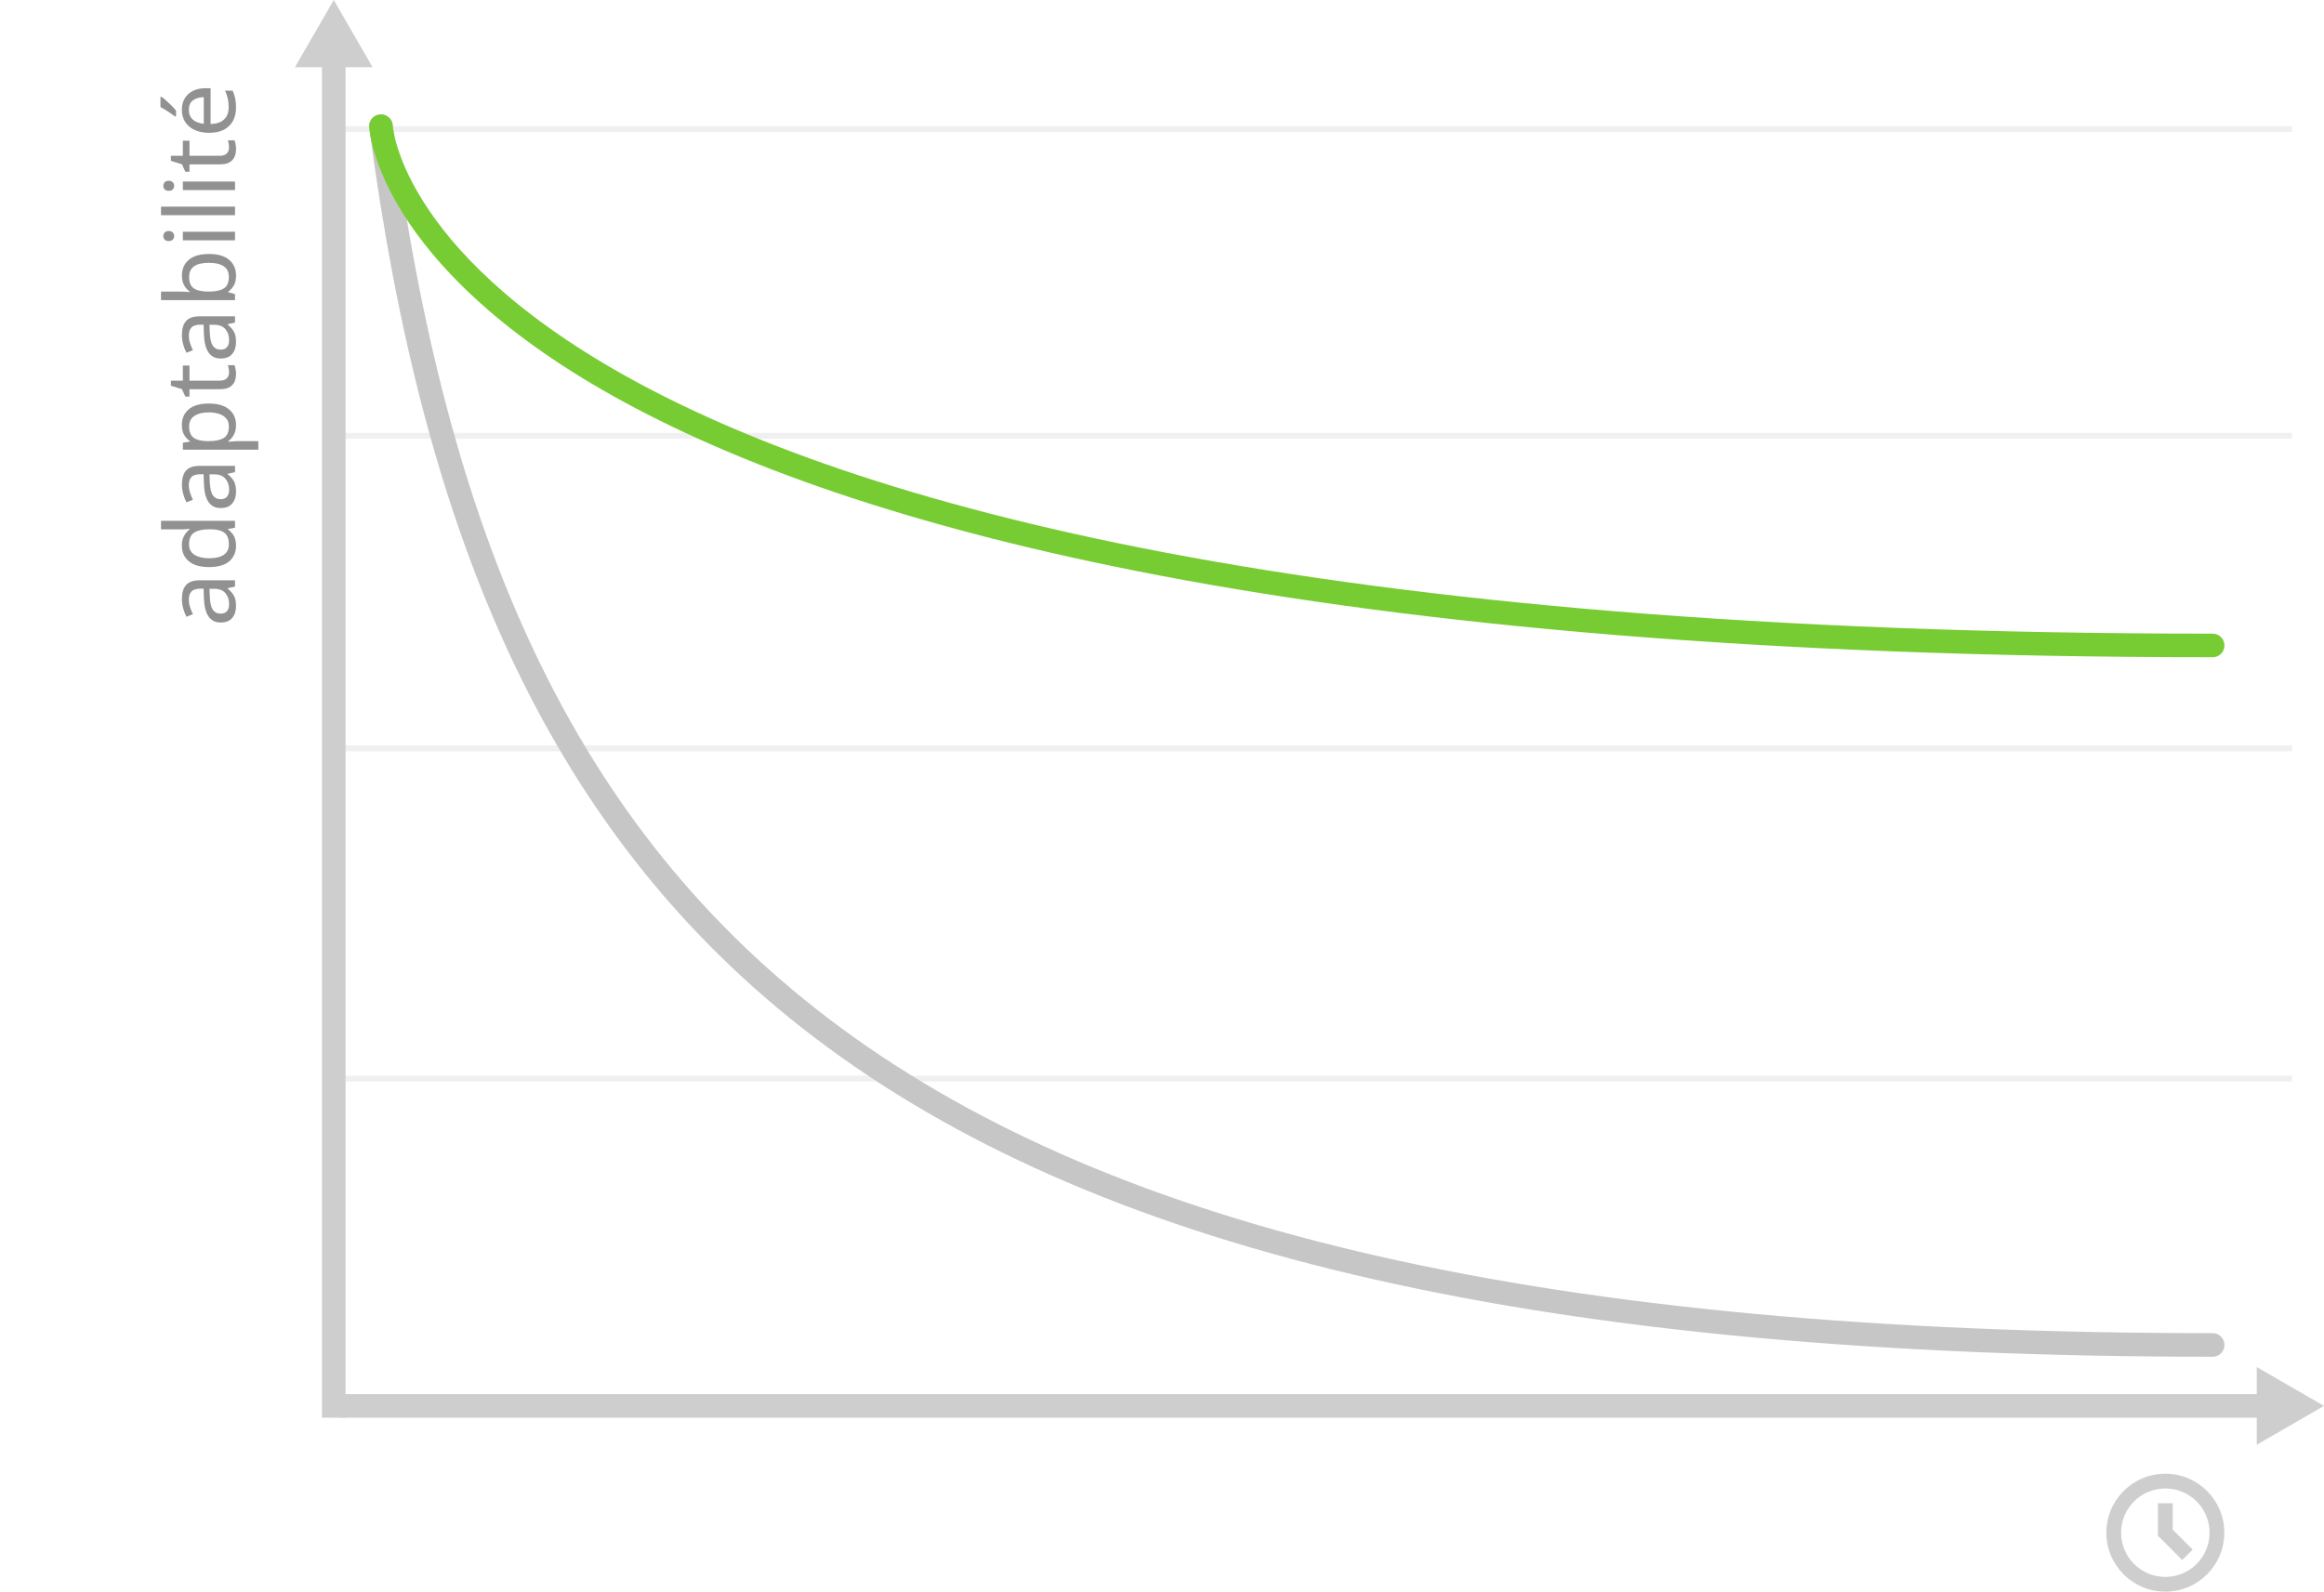
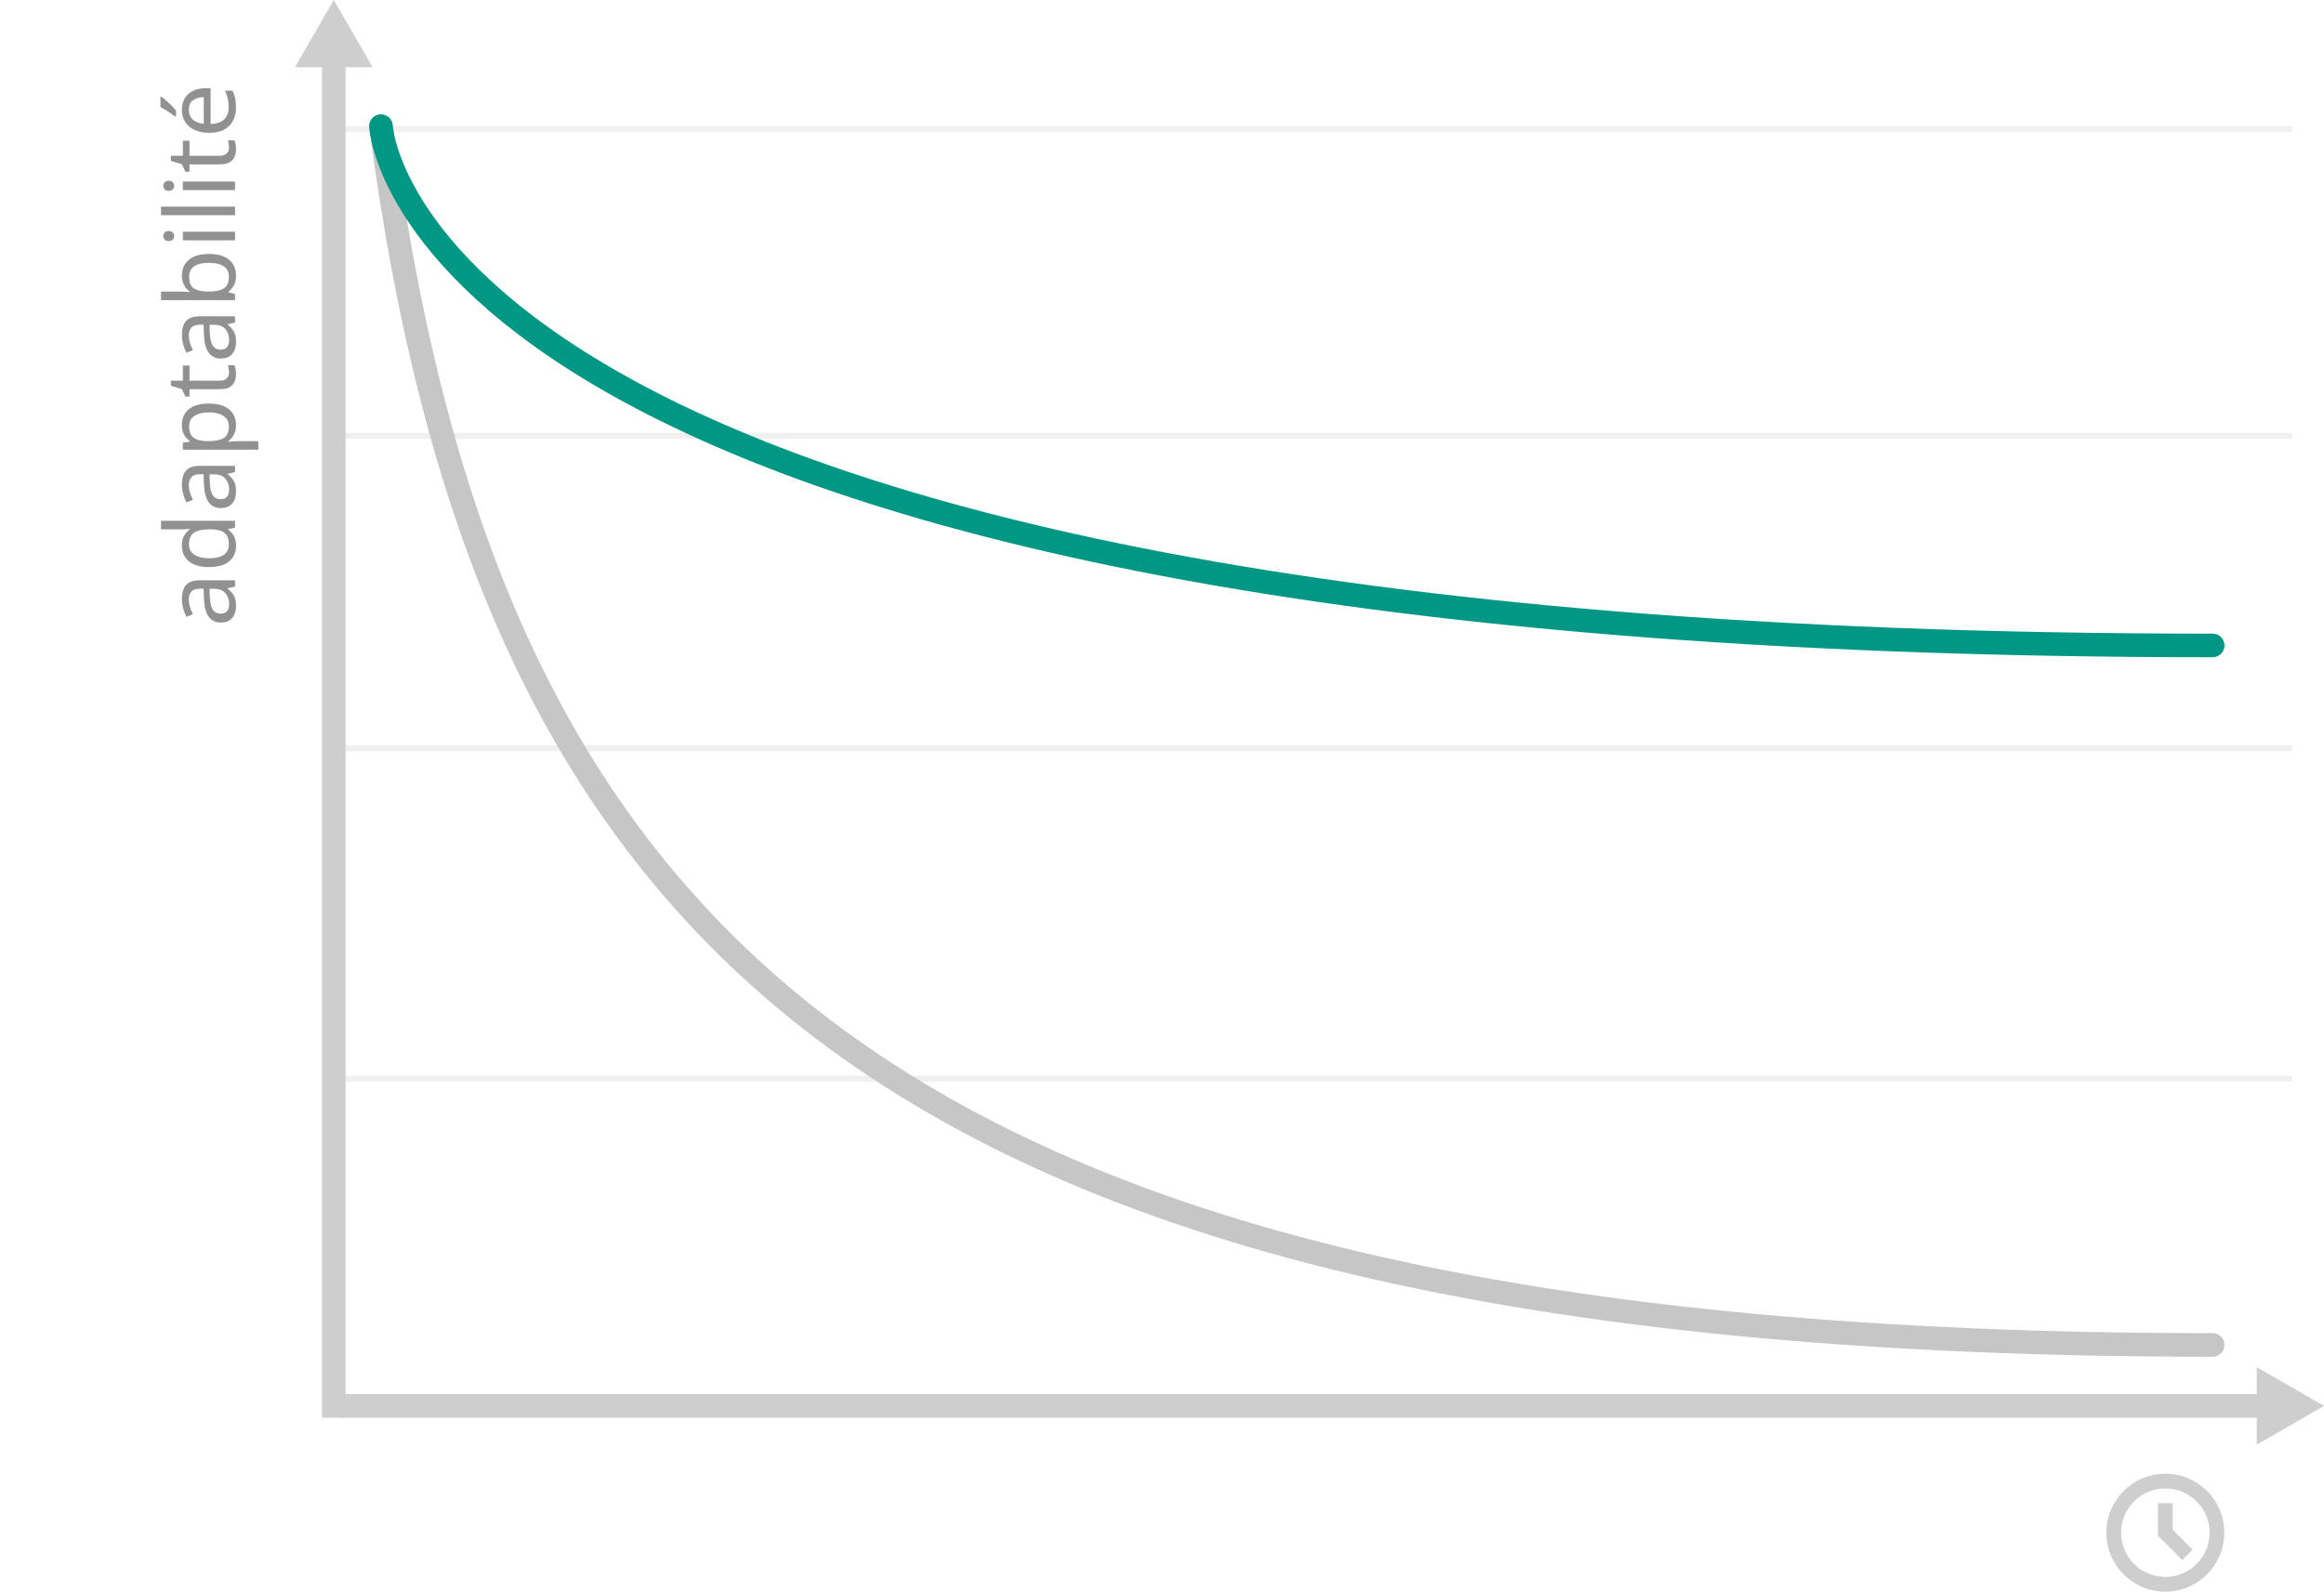
<svg xmlns="http://www.w3.org/2000/svg" version="1.1" id="agilite-valeur" x="0px" y="0px" width="393.98px" height="269.898px" viewBox="0 0 393.98 269.898" enable-background="new 0 0 393.98 269.898" xml:space="preserve">
  <g id="full">
    <g>
      <g id="a-plan">
        <line fill="none" stroke="#CECECE" stroke-width="4" stroke-miterlimit="10" x1="57.582" y1="238.398" x2="384.582" y2="238.398" />
        <g>
          <polygon fill="#CECECE" points="382.582,244.98 393.98,238.398 382.582,231.817     " />
        </g>
      </g>
    </g>
    <g>
      <g id="a-plan-2">
        <line fill="none" stroke="#CECECE" stroke-width="4" stroke-miterlimit="10" x1="56.582" y1="240.398" x2="56.582" y2="9.398" />
        <g>
          <polygon fill="#CECECE" points="63.164,11.398 56.583,0 50.001,11.398     " />
        </g>
      </g>
    </g>
    <text id="a-valeur" transform="matrix(-4.371139e-008 -1 1 -4.371139e-008 39.8425 106.3235)" fill="#919191" font-family="'MyriadPro-Regular'" font-size="16.5">adaptabilité</text>
    <g id="a-scales" opacity="0.3">
      <line id="a-scale-1" fill="none" stroke="#CECECE" stroke-miterlimit="10" x1="56.582" y1="126.898" x2="388.582" y2="126.898" />
      <line id="a-scale-2" fill="none" stroke="#CECECE" stroke-miterlimit="10" x1="56.582" y1="73.898" x2="388.582" y2="73.898" />
      <line id="a-scale-3" fill="none" stroke="#CECECE" stroke-miterlimit="10" x1="56.582" y1="182.898" x2="388.582" y2="182.898" />
      <line id="a-scale-4" fill="none" stroke="#CECECE" stroke-miterlimit="10" x1="56.582" y1="21.898" x2="388.582" y2="21.898" />
    </g>
    <path id="a-time" fill="#CECECE" d="M369.948,264.532l-4.116-4.116v-5.517h2.5v4.481l3.386,3.386L369.948,264.532z    M367.082,249.898c-5.521,0-10,4.477-10,10c0,5.521,4.479,10,10,10c5.523,0,10-4.479,10-10   C377.082,254.375,372.605,249.898,367.082,249.898z M367.082,267.398c-4.142,0-7.5-3.358-7.5-7.5c0-4.144,3.358-7.5,7.5-7.5   c4.144,0,7.5,3.356,7.5,7.5C374.582,264.04,371.224,267.398,367.082,267.398z" />
    <g>
      <g>
        <g>
          <path id="a-old-gris" fill="none" stroke="#C6C6C6" stroke-width="4" stroke-linecap="round" stroke-miterlimit="10" d="      M64.582,21.398c18.018,136.718,83.608,206.664,310.518,206.664" />
        </g>
      </g>
    </g>
    <g>
      <g>
        <g>
-           <path id="a-courbe-bleue" fill="none" stroke="#77cc33" stroke-width="4" stroke-linecap="round" stroke-miterlimit="10" d="      M64.582,21.398c0,0,4.125,88.051,310.518,88.051" />
+           <path id="a-courbe-bleue" fill="none" stroke="#009884" stroke-width="4" stroke-linecap="round" stroke-miterlimit="10" d="      M64.582,21.398c0,0,4.125,88.051,310.518,88.051" />
        </g>
      </g>
    </g>
  </g>
</svg>
